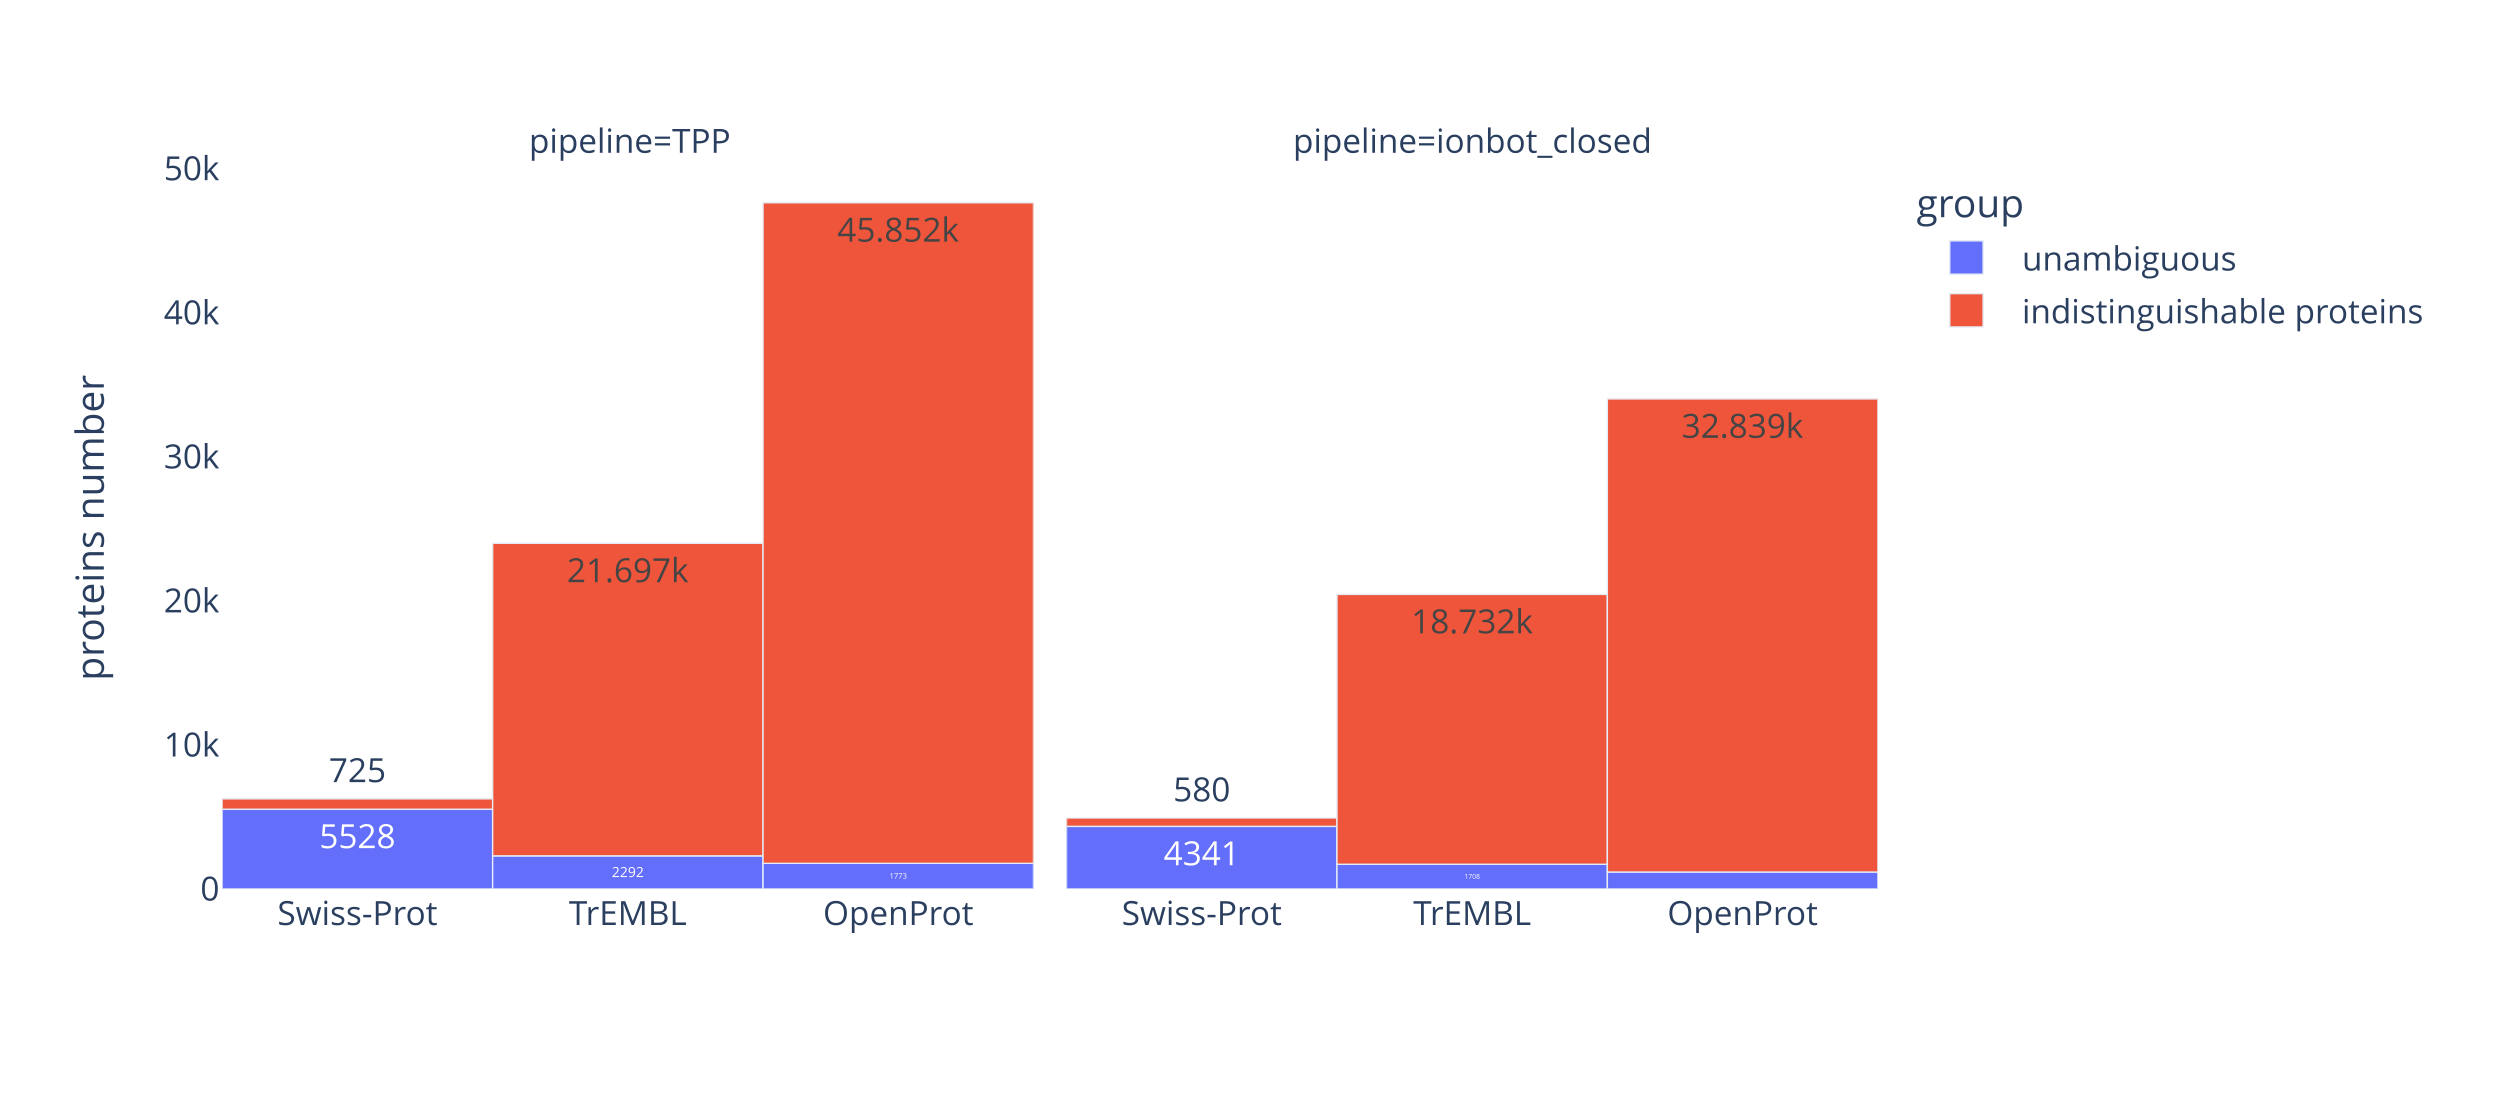
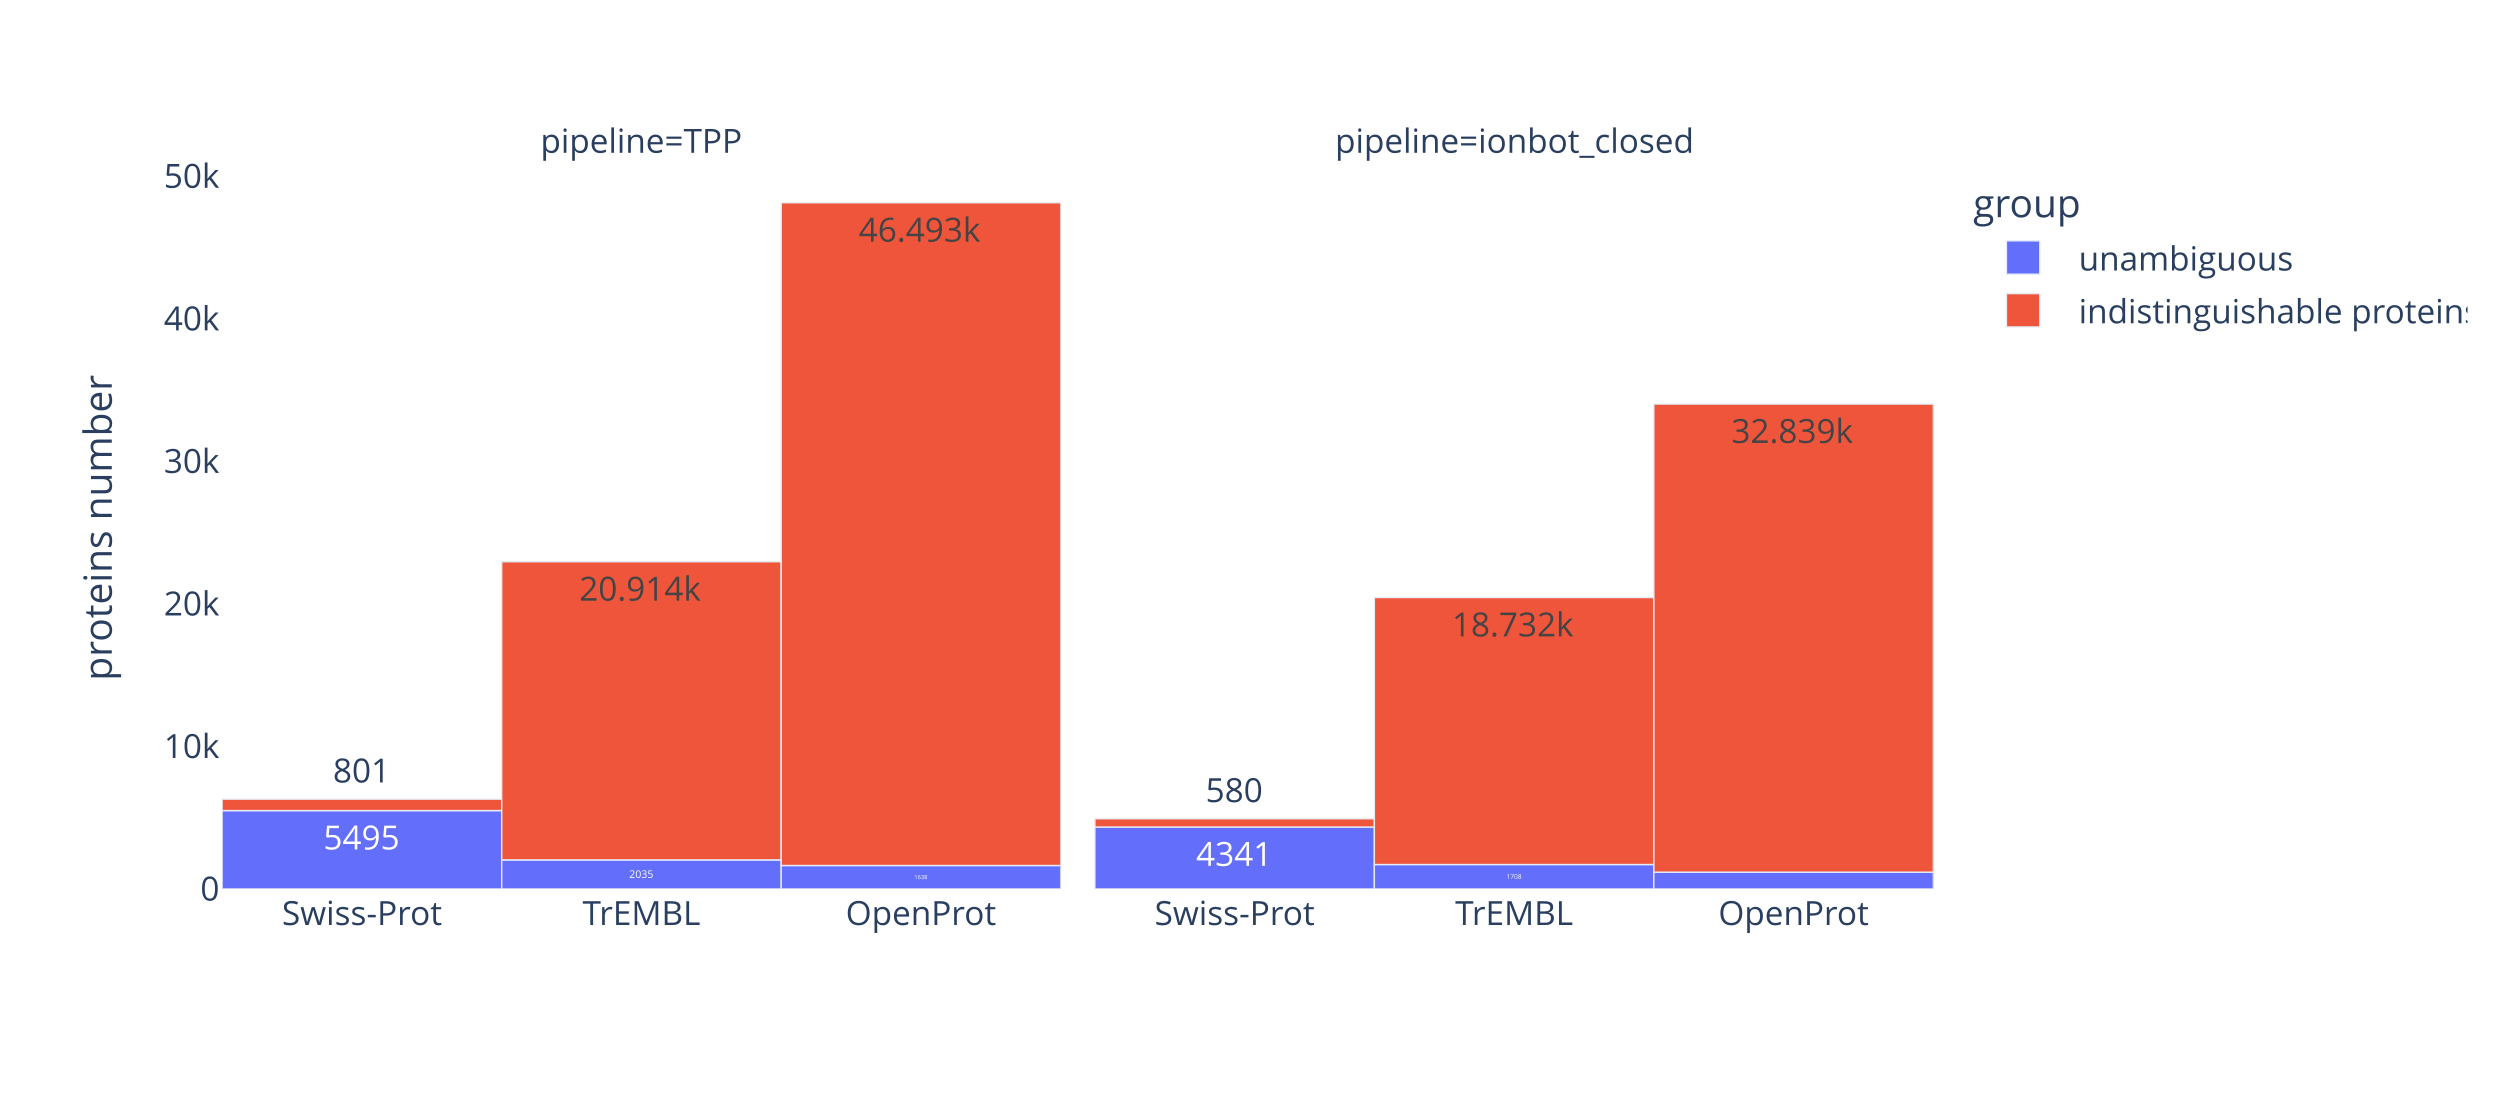
<svg xmlns="http://www.w3.org/2000/svg" class="main-svg" width="900" height="400" style="" viewBox="0 0 900 400">
  <rect x="0" y="0" width="900" height="400" style="fill: rgb(255, 255, 255); fill-opacity: 1;" />
-   <defs id="defs-9b5d26">
+   <defs id="defs-371246">
    <g class="clips">
-       <clipPath id="clip9b5d26xyplot" class="plotclip">
-         <rect width="292.04" height="260" />
-       </clipPath>
-       <clipPath id="clip9b5d26x2y2plot" class="plotclip">
-         <rect width="292.04" height="260" />
-       </clipPath>
-       <clipPath class="axesclip" id="clip9b5d26x">
-         <rect x="80" y="0" width="292.04" height="400" />
-       </clipPath>
-       <clipPath class="axesclip" id="clip9b5d26y">
+       <clipPath id="clip371246xyplot" class="plotclip">
+         <rect width="301.84" height="260" />
+       </clipPath>
+       <clipPath id="clip371246x2y2plot" class="plotclip">
+         <rect width="301.84" height="260" />
+       </clipPath>
+       <clipPath class="axesclip" id="clip371246x">
+         <rect x="80" y="0" width="301.84" height="400" />
+       </clipPath>
+       <clipPath class="axesclip" id="clip371246y">
        <rect x="0" y="60" width="900" height="260" />
      </clipPath>
-       <clipPath class="axesclip" id="clip9b5d26xy">
-         <rect x="80" y="60" width="292.04" height="260" />
-       </clipPath>
-       <clipPath class="axesclip" id="clip9b5d26y2">
+       <clipPath class="axesclip" id="clip371246xy">
+         <rect x="80" y="60" width="301.84" height="260" />
+       </clipPath>
+       <clipPath class="axesclip" id="clip371246y2">
        <rect x="0" y="60" width="900" height="260" />
      </clipPath>
-       <clipPath class="axesclip" id="clip9b5d26xy2">
-         <rect x="80" y="60" width="292.04" height="260" />
-       </clipPath>
-       <clipPath class="axesclip" id="clip9b5d26x2">
-         <rect x="383.96" y="0" width="292.04" height="400" />
-       </clipPath>
-       <clipPath class="axesclip" id="clip9b5d26x2y">
-         <rect x="383.96" y="60" width="292.04" height="260" />
-       </clipPath>
-       <clipPath class="axesclip" id="clip9b5d26x2y2">
-         <rect x="383.96" y="60" width="292.04" height="260" />
+       <clipPath class="axesclip" id="clip371246xy2">
+         <rect x="80" y="60" width="301.84" height="260" />
+       </clipPath>
+       <clipPath class="axesclip" id="clip371246x2">
+         <rect x="394.16" y="0" width="301.84" height="400" />
+       </clipPath>
+       <clipPath class="axesclip" id="clip371246x2y">
+         <rect x="394.16" y="60" width="301.84" height="260" />
+       </clipPath>
+       <clipPath class="axesclip" id="clip371246x2y2">
+         <rect x="394.16" y="60" width="301.84" height="260" />
      </clipPath>
    </g>
    <g class="gradients" />
    <g class="patterns" />
  </defs>
  <g class="bglayer" />
  <g class="layer-below">
    <g class="imagelayer" />
    <g class="shapelayer" />
  </g>
  <g class="cartesianlayer">
    <g class="subplot xy">
      <g class="layer-subplot">
        <g class="shapelayer" />
        <g class="imagelayer" />
      </g>
      <g class="minor-gridlayer">
        <g class="x" />
        <g class="y" />
      </g>
      <g class="gridlayer">
        <g class="x" />
        <g class="y">
-           <path class="ygrid crisp" transform="translate(0,268.14)" d="M80,0h292.04" style="stroke: rgb(255, 255, 255); stroke-opacity: 1; stroke-width: 1px;" />
-           <path class="ygrid crisp" transform="translate(0,216.27)" d="M80,0h292.04" style="stroke: rgb(255, 255, 255); stroke-opacity: 1; stroke-width: 1px;" />
-           <path class="ygrid crisp" transform="translate(0,164.41)" d="M80,0h292.04" style="stroke: rgb(255, 255, 255); stroke-opacity: 1; stroke-width: 1px;" />
-           <path class="ygrid crisp" transform="translate(0,112.55)" d="M80,0h292.04" style="stroke: rgb(255, 255, 255); stroke-opacity: 1; stroke-width: 1px;" />
+           <path class="ygrid crisp" transform="translate(0,268.68)" d="M80,0h301.84" style="stroke: rgb(255, 255, 255); stroke-opacity: 1; stroke-width: 1px;" />
+           <path class="ygrid crisp" transform="translate(0,217.36)" d="M80,0h301.84" style="stroke: rgb(255, 255, 255); stroke-opacity: 1; stroke-width: 1px;" />
+           <path class="ygrid crisp" transform="translate(0,166.05)" d="M80,0h301.84" style="stroke: rgb(255, 255, 255); stroke-opacity: 1; stroke-width: 1px;" />
+           <path class="ygrid crisp" transform="translate(0,114.73)" d="M80,0h301.84" style="stroke: rgb(255, 255, 255); stroke-opacity: 1; stroke-width: 1px;" />
+           <path class="ygrid crisp" transform="translate(0,63.41)" d="M80,0h301.84" style="stroke: rgb(255, 255, 255); stroke-opacity: 1; stroke-width: 1px;" />
        </g>
      </g>
      <g class="zerolinelayer">
-         <path class="yzl zl crisp" transform="translate(0,320)" d="M80,0h292.04" style="stroke: rgb(255, 255, 255); stroke-opacity: 1; stroke-width: 2px;" />
+         <path class="yzl zl crisp" transform="translate(0,320)" d="M80,0h301.84" style="stroke: rgb(255, 255, 255); stroke-opacity: 1; stroke-width: 2px;" />
      </g>
      <g class="layer-between">
        <g class="shapelayer" />
        <g class="imagelayer" />
      </g>
      <path class="xlines-below" />
      <path class="ylines-below" />
      <g class="overlines-below" />
      <g class="xaxislayer-below" />
      <g class="yaxislayer-below" />
      <g class="overaxes-below" />
      <g class="overplot">
-         <g class="xy" transform="translate(80,60)" clip-path="url(#clip9b5d26xyplot)">
+         <g class="xy" transform="translate(80,60)" clip-path="url(#clip371246xyplot)">
          <g class="barlayer mlayer">
            <g class="trace bars" style="opacity: 1;">
              <g class="points">
                <g class="point">
-                   <path d="M0,260V231.33H97.35V260Z" style="vector-effect: none; opacity: 1; stroke-width: 0.5px; fill: rgb(99, 110, 250); fill-opacity: 1; stroke: rgb(229, 236, 246); stroke-opacity: 1;" />
-                   <text class="bartext bartext-inside" text-anchor="middle" data-notex="1" x="0" y="0" style="font-family: 'Open Sans', verdana, arial, sans-serif; font-size: 12px; fill: rgb(255, 255, 255); fill-opacity: 1; white-space: pre;" transform="translate(48.675,245.33)">5528</text>
-                 </g>
-                 <g class="point">
-                   <path d="M97.35,260V248.11H194.69V260Z" style="vector-effect: none; opacity: 1; stroke-width: 0.5px; fill: rgb(99, 110, 250); fill-opacity: 1; stroke: rgb(229, 236, 246); stroke-opacity: 1;" />
-                   <text class="bartext bartext-inside" text-anchor="middle" data-notex="1" x="0" y="0" style="font-family: 'Open Sans', verdana, arial, sans-serif; font-size: 12px; fill: rgb(255, 255, 255); fill-opacity: 1; white-space: pre;" transform="translate(146.02,255.7379)scale(0.4207143)">2292</text>
-                 </g>
-                 <g class="point">
-                   <path d="M194.69,260V250.8H292.04V260Z" style="vector-effect: none; opacity: 1; stroke-width: 0.5px; fill: rgb(99, 110, 250); fill-opacity: 1; stroke: rgb(229, 236, 246); stroke-opacity: 1;" />
-                   <text class="bartext bartext-inside" text-anchor="middle" data-notex="1" x="0" y="0" style="font-family: 'Open Sans', verdana, arial, sans-serif; font-size: 12px; fill: rgb(255, 255, 255); fill-opacity: 1; white-space: pre;" transform="translate(243.365,256.3143)scale(0.2285714)">1773</text>
+                   <path d="M0,260V231.8H100.61V260Z" style="vector-effect: none; opacity: 1; stroke-width: 0.5px; fill: rgb(99, 110, 250); fill-opacity: 1; stroke: rgb(229, 236, 246); stroke-opacity: 1;" />
+                   <text class="bartext bartext-inside" text-anchor="middle" data-notex="1" x="0" y="0" style="font-family: 'Open Sans', verdana, arial, sans-serif; font-size: 12px; fill: rgb(255, 255, 255); fill-opacity: 1; white-space: pre;" transform="translate(50.14582,245.8)">5495</text>
+                 </g>
+                 <g class="point">
+                   <path d="M100.61,260V249.56H201.23V260Z" style="vector-effect: none; opacity: 1; stroke-width: 0.5px; fill: rgb(99, 110, 250); fill-opacity: 1; stroke: rgb(229, 236, 246); stroke-opacity: 1;" />
+                   <text class="bartext bartext-inside" text-anchor="middle" data-notex="1" x="0" y="0" style="font-family: 'Open Sans', verdana, arial, sans-serif; font-size: 12px; fill: rgb(255, 255, 255); fill-opacity: 1; white-space: pre;" transform="translate(150.8695,256.0486)scale(0.3171429)">2035</text>
+                 </g>
+                 <g class="point">
+                   <path d="M201.23,260V251.59H301.84V260Z" style="vector-effect: none; opacity: 1; stroke-width: 0.5px; fill: rgb(99, 110, 250); fill-opacity: 1; stroke: rgb(229, 236, 246); stroke-opacity: 1;" />
+                   <text class="bartext bartext-inside" text-anchor="middle" data-notex="1" x="0" y="0" style="font-family: 'Open Sans', verdana, arial, sans-serif; font-size: 12px; fill: rgb(255, 255, 255); fill-opacity: 1; white-space: pre;" transform="translate(251.5076,256.4836)scale(0.1721429)">1638</text>
                </g>
              </g>
            </g>
            <g class="trace bars" style="opacity: 1;">
              <g class="points">
                <g class="point">
-                   <path d="M0,231.33V227.57H97.35V231.33Z" style="vector-effect: none; opacity: 1; stroke-width: 0.5px; fill: rgb(239, 85, 59); fill-opacity: 1; stroke: rgb(229, 236, 246); stroke-opacity: 1;" />
-                   <text class="bartext bartext-outside" text-anchor="middle" data-notex="1" x="0" y="0" style="font-family: 'Open Sans', verdana, arial, sans-serif; font-size: 12px; fill: rgb(42, 63, 95); fill-opacity: 1; white-space: pre;" transform="translate(48.675,221.57)">725</text>
-                 </g>
-                 <g class="point">
-                   <path d="M97.35,248.11V135.58H194.69V248.11Z" style="vector-effect: none; opacity: 1; stroke-width: 0.5px; fill: rgb(239, 85, 59); fill-opacity: 1; stroke: rgb(229, 236, 246); stroke-opacity: 1;" />
-                   <text class="bartext bartext-inside" text-anchor="middle" data-notex="1" x="0" y="0" style="font-family: 'Open Sans', verdana, arial, sans-serif; font-size: 12px; fill: rgb(68, 68, 68); fill-opacity: 1; white-space: pre;" transform="translate(145.9887,149.58)">21.697k</text>
-                 </g>
-                 <g class="point">
-                   <path d="M194.69,250.8V13H292.04V250.8Z" style="vector-effect: none; opacity: 1; stroke-width: 0.5px; fill: rgb(239, 85, 59); fill-opacity: 1; stroke: rgb(229, 236, 246); stroke-opacity: 1;" />
-                   <text class="bartext bartext-inside" text-anchor="middle" data-notex="1" x="0" y="0" style="font-family: 'Open Sans', verdana, arial, sans-serif; font-size: 12px; fill: rgb(68, 68, 68); fill-opacity: 1; white-space: pre;" transform="translate(243.3338,27)">45.852k</text>
+                   <path d="M0,231.8V227.69H100.61V231.8Z" style="vector-effect: none; opacity: 1; stroke-width: 0.5px; fill: rgb(239, 85, 59); fill-opacity: 1; stroke: rgb(229, 236, 246); stroke-opacity: 1;" />
+                   <text class="bartext bartext-outside" text-anchor="middle" data-notex="1" x="0" y="0" style="font-family: 'Open Sans', verdana, arial, sans-serif; font-size: 12px; fill: rgb(42, 63, 95); fill-opacity: 1; white-space: pre;" transform="translate(50.1468,221.69)">801</text>
+                 </g>
+                 <g class="point">
+                   <path d="M100.61,249.56V142.23H201.23V249.56Z" style="vector-effect: none; opacity: 1; stroke-width: 0.5px; fill: rgb(239, 85, 59); fill-opacity: 1; stroke: rgb(229, 236, 246); stroke-opacity: 1;" />
+                   <text class="bartext bartext-inside" text-anchor="middle" data-notex="1" x="0" y="0" style="font-family: 'Open Sans', verdana, arial, sans-serif; font-size: 12px; fill: rgb(68, 68, 68); fill-opacity: 1; white-space: pre;" transform="translate(150.42,156.23)">20.914k</text>
+                 </g>
+                 <g class="point">
+                   <path d="M201.23,251.59V13H301.84V251.59Z" style="vector-effect: none; opacity: 1; stroke-width: 0.5px; fill: rgb(239, 85, 59); fill-opacity: 1; stroke: rgb(229, 236, 246); stroke-opacity: 1;" />
+                   <text class="bartext bartext-inside" text-anchor="middle" data-notex="1" x="0" y="0" style="font-family: 'Open Sans', verdana, arial, sans-serif; font-size: 12px; fill: rgb(68, 68, 68); fill-opacity: 1; white-space: pre;" transform="translate(251.035,27)">46.493k</text>
                </g>
              </g>
            </g>
          </g>
        </g>
      </g>
+       <g class="zerolinelayer-above" />
      <path class="xlines-above crisp" d="M0,0" style="fill: none;" />
      <path class="ylines-above crisp" d="M0,0" style="fill: none;" />
      <g class="overlines-above" />
      <g class="xaxislayer-above">
        <g class="xtick">
-           <text text-anchor="middle" x="0" y="333" transform="translate(128.67,0)" style="font-family: 'Open Sans', verdana, arial, sans-serif; font-size: 12px; fill: rgb(42, 63, 95); fill-opacity: 1; white-space: pre; opacity: 1;">Swiss-Prot</text>
+           <text text-anchor="middle" x="0" y="333" transform="translate(130.31,0)" style="font-family: 'Open Sans', verdana, arial, sans-serif; font-size: 12px; fill: rgb(42, 63, 95); fill-opacity: 1; white-space: pre;">Swiss-Prot</text>
        </g>
        <g class="xtick">
-           <text text-anchor="middle" x="0" y="333" transform="translate(226.02,0)" style="font-family: 'Open Sans', verdana, arial, sans-serif; font-size: 12px; fill: rgb(42, 63, 95); fill-opacity: 1; white-space: pre; opacity: 1;">TrEMBL</text>
+           <text text-anchor="middle" x="0" y="333" transform="translate(230.92,0)" style="font-family: 'Open Sans', verdana, arial, sans-serif; font-size: 12px; fill: rgb(42, 63, 95); fill-opacity: 1; white-space: pre;">TrEMBL</text>
        </g>
        <g class="xtick">
-           <text text-anchor="middle" x="0" y="333" transform="translate(323.37,0)" style="font-family: 'Open Sans', verdana, arial, sans-serif; font-size: 12px; fill: rgb(42, 63, 95); fill-opacity: 1; white-space: pre; opacity: 1;">OpenProt</text>
+           <text text-anchor="middle" x="0" y="333" transform="translate(331.53,0)" style="font-family: 'Open Sans', verdana, arial, sans-serif; font-size: 12px; fill: rgb(42, 63, 95); fill-opacity: 1; white-space: pre;">OpenProt</text>
        </g>
      </g>
      <g class="yaxislayer-above">
        <g class="ytick">
-           <text text-anchor="end" x="79" y="4.2" transform="translate(0,320)" style="font-family: 'Open Sans', verdana, arial, sans-serif; font-size: 12px; fill: rgb(42, 63, 95); fill-opacity: 1; white-space: pre; opacity: 1;">0</text>
-         </g>
-         <g class="ytick">
-           <text text-anchor="end" x="79" y="4.2" style="font-family: 'Open Sans', verdana, arial, sans-serif; font-size: 12px; fill: rgb(42, 63, 95); fill-opacity: 1; white-space: pre; opacity: 1;" transform="translate(0,268.14)">10k</text>
-         </g>
-         <g class="ytick">
-           <text text-anchor="end" x="79" y="4.2" style="font-family: 'Open Sans', verdana, arial, sans-serif; font-size: 12px; fill: rgb(42, 63, 95); fill-opacity: 1; white-space: pre; opacity: 1;" transform="translate(0,216.27)">20k</text>
-         </g>
-         <g class="ytick">
-           <text text-anchor="end" x="79" y="4.2" style="font-family: 'Open Sans', verdana, arial, sans-serif; font-size: 12px; fill: rgb(42, 63, 95); fill-opacity: 1; white-space: pre; opacity: 1;" transform="translate(0,164.41)">30k</text>
-         </g>
-         <g class="ytick">
-           <text text-anchor="end" x="79" y="4.2" style="font-family: 'Open Sans', verdana, arial, sans-serif; font-size: 12px; fill: rgb(42, 63, 95); fill-opacity: 1; white-space: pre; opacity: 1;" transform="translate(0,112.55)">40k</text>
-         </g>
-         <g class="ytick">
-           <text text-anchor="end" x="79" y="4.2" style="font-family: 'Open Sans', verdana, arial, sans-serif; font-size: 12px; fill: rgb(42, 63, 95); fill-opacity: 1; white-space: pre; opacity: 1;" transform="translate(0,60.68)">50k</text>
+           <text text-anchor="end" x="79" y="4.2" transform="translate(0,320)" style="font-family: 'Open Sans', verdana, arial, sans-serif; font-size: 12px; fill: rgb(42, 63, 95); fill-opacity: 1; white-space: pre;">0</text>
+         </g>
+         <g class="ytick">
+           <text text-anchor="end" x="79" y="4.2" style="font-family: 'Open Sans', verdana, arial, sans-serif; font-size: 12px; fill: rgb(42, 63, 95); fill-opacity: 1; white-space: pre;" transform="translate(0,268.68)">10k</text>
+         </g>
+         <g class="ytick">
+           <text text-anchor="end" x="79" y="4.2" style="font-family: 'Open Sans', verdana, arial, sans-serif; font-size: 12px; fill: rgb(42, 63, 95); fill-opacity: 1; white-space: pre;" transform="translate(0,217.36)">20k</text>
+         </g>
+         <g class="ytick">
+           <text text-anchor="end" x="79" y="4.2" style="font-family: 'Open Sans', verdana, arial, sans-serif; font-size: 12px; fill: rgb(42, 63, 95); fill-opacity: 1; white-space: pre;" transform="translate(0,166.05)">30k</text>
+         </g>
+         <g class="ytick">
+           <text text-anchor="end" x="79" y="4.2" style="font-family: 'Open Sans', verdana, arial, sans-serif; font-size: 12px; fill: rgb(42, 63, 95); fill-opacity: 1; white-space: pre;" transform="translate(0,114.73)">40k</text>
+         </g>
+         <g class="ytick">
+           <text text-anchor="end" x="79" y="4.2" style="font-family: 'Open Sans', verdana, arial, sans-serif; font-size: 12px; fill: rgb(42, 63, 95); fill-opacity: 1; white-space: pre;" transform="translate(0,63.41)">50k</text>
        </g>
      </g>
      <g class="overaxes-above" />
    </g>
    <g class="subplot x2y2">
      <g class="layer-subplot">
        <g class="shapelayer" />
        <g class="imagelayer" />
      </g>
      <g class="minor-gridlayer">
        <g class="x2" />
        <g class="y2" />
      </g>
      <g class="gridlayer">
        <g class="x2" />
        <g class="y2">
-           <path class="y2grid crisp" transform="translate(0,268.14)" d="M383.96,0h292.04" style="stroke: rgb(255, 255, 255); stroke-opacity: 1; stroke-width: 1px;" />
-           <path class="y2grid crisp" transform="translate(0,216.27)" d="M383.96,0h292.04" style="stroke: rgb(255, 255, 255); stroke-opacity: 1; stroke-width: 1px;" />
-           <path class="y2grid crisp" transform="translate(0,164.41)" d="M383.96,0h292.04" style="stroke: rgb(255, 255, 255); stroke-opacity: 1; stroke-width: 1px;" />
-           <path class="y2grid crisp" transform="translate(0,112.55)" d="M383.96,0h292.04" style="stroke: rgb(255, 255, 255); stroke-opacity: 1; stroke-width: 1px;" />
+           <path class="y2grid crisp" transform="translate(0,268.68)" d="M394.16,0h301.84" style="stroke: rgb(255, 255, 255); stroke-opacity: 1; stroke-width: 1px;" />
+           <path class="y2grid crisp" transform="translate(0,217.36)" d="M394.16,0h301.84" style="stroke: rgb(255, 255, 255); stroke-opacity: 1; stroke-width: 1px;" />
+           <path class="y2grid crisp" transform="translate(0,166.05)" d="M394.16,0h301.84" style="stroke: rgb(255, 255, 255); stroke-opacity: 1; stroke-width: 1px;" />
+           <path class="y2grid crisp" transform="translate(0,114.73)" d="M394.16,0h301.84" style="stroke: rgb(255, 255, 255); stroke-opacity: 1; stroke-width: 1px;" />
+           <path class="y2grid crisp" transform="translate(0,63.41)" d="M394.16,0h301.84" style="stroke: rgb(255, 255, 255); stroke-opacity: 1; stroke-width: 1px;" />
        </g>
      </g>
      <g class="zerolinelayer">
-         <path class="y2zl zl crisp" transform="translate(0,320)" d="M383.96,0h292.04" style="stroke: rgb(255, 255, 255); stroke-opacity: 1; stroke-width: 2px;" />
+         <path class="y2zl zl crisp" transform="translate(0,320)" d="M394.16,0h301.84" style="stroke: rgb(255, 255, 255); stroke-opacity: 1; stroke-width: 2px;" />
      </g>
      <g class="layer-between">
        <g class="shapelayer" />
        <g class="imagelayer" />
      </g>
      <path class="xlines-below" />
      <path class="ylines-below" />
      <g class="overlines-below" />
      <g class="xaxislayer-below" />
      <g class="yaxislayer-below" />
      <g class="overaxes-below" />
      <g class="overplot">
-         <g class="x2y2" transform="translate(383.96,60)" clip-path="url(#clip9b5d26x2y2plot)">
+         <g class="x2y2" transform="translate(394.16,60)" clip-path="url(#clip371246x2y2plot)">
          <g class="barlayer mlayer">
            <g class="trace bars" style="opacity: 1;">
              <g class="points">
                <g class="point">
-                   <path d="M0,260V237.49H97.35V260Z" style="vector-effect: none; opacity: 1; stroke-width: 0.5px; fill: rgb(99, 110, 250); fill-opacity: 1; stroke: rgb(229, 236, 246); stroke-opacity: 1;" />
-                   <text class="bartext bartext-inside" text-anchor="middle" data-notex="1" x="0" y="0" style="font-family: 'Open Sans', verdana, arial, sans-serif; font-size: 12px; fill: rgb(255, 255, 255); fill-opacity: 1; white-space: pre;" transform="translate(48.675,251.49)">4341</text>
-                 </g>
-                 <g class="point">
-                   <path d="M97.35,260V251.14H194.69V260Z" style="vector-effect: none; opacity: 1; stroke-width: 0.5px; fill: rgb(99, 110, 250); fill-opacity: 1; stroke: rgb(229, 236, 246); stroke-opacity: 1;" />
-                   <text class="bartext bartext-inside" text-anchor="middle" data-notex="1" x="0" y="0" style="font-family: 'Open Sans', verdana, arial, sans-serif; font-size: 12px; fill: rgb(255, 255, 255); fill-opacity: 1; white-space: pre;" transform="translate(146.02,256.3871)scale(0.2042857)">1708</text>
-                 </g>
-                 <g class="point">
-                   <path d="M194.69,260V253.92H292.04V260Z" style="vector-effect: none; opacity: 1; stroke-width: 0.5px; fill: rgb(99, 110, 250); fill-opacity: 1; stroke: rgb(229, 236, 246); stroke-opacity: 1;" />
-                   <text class="bartext bartext-inside" text-anchor="middle" data-notex="1" x="0" y="0" style="font-family: 'Open Sans', verdana, arial, sans-serif; font-size: 12px; fill: rgb(255, 255, 255); fill-opacity: 1; white-space: pre;" transform="translate(243.365,256.9829)scale(0.005714286)">1173</text>
+                   <path d="M0,260V237.72H100.61V260Z" style="vector-effect: none; opacity: 1; stroke-width: 0.5px; fill: rgb(99, 110, 250); fill-opacity: 1; stroke: rgb(229, 236, 246); stroke-opacity: 1;" />
+                   <text class="bartext bartext-inside" text-anchor="middle" data-notex="1" x="0" y="0" style="font-family: 'Open Sans', verdana, arial, sans-serif; font-size: 12px; fill: rgb(255, 255, 255); fill-opacity: 1; white-space: pre;" transform="translate(50.14582,251.72)">4341</text>
+                 </g>
+                 <g class="point">
+                   <path d="M100.61,260V251.23H201.23V260Z" style="vector-effect: none; opacity: 1; stroke-width: 0.5px; fill: rgb(99, 110, 250); fill-opacity: 1; stroke: rgb(229, 236, 246); stroke-opacity: 1;" />
+                   <text class="bartext bartext-inside" text-anchor="middle" data-notex="1" x="0" y="0" style="font-family: 'Open Sans', verdana, arial, sans-serif; font-size: 12px; fill: rgb(255, 255, 255); fill-opacity: 1; white-space: pre;" transform="translate(150.8885,256.4064)scale(0.1978571)">1708</text>
+                 </g>
+                 <g class="point">
+                   <path d="M201.23,260V253.98H301.84V260Z" style="vector-effect: none; opacity: 1; stroke-width: 0.5px; fill: rgb(99, 110, 250); fill-opacity: 1; stroke: rgb(229, 236, 246); stroke-opacity: 1;" />
+                   <text class="bartext bartext-inside" text-anchor="middle" data-notex="1" x="0" y="0" style="font-family: 'Open Sans', verdana, arial, sans-serif; font-size: 12px; fill: rgb(255, 255, 255); fill-opacity: 1; white-space: pre;" transform="translate(251.5348,256.9957)scale(0.001428571)">1173</text>
                </g>
              </g>
            </g>
            <g class="trace bars" style="opacity: 1;">
              <g class="points">
                <g class="point">
-                   <path d="M0,237.49V234.48H97.35V237.49Z" style="vector-effect: none; opacity: 1; stroke-width: 0.5px; fill: rgb(239, 85, 59); fill-opacity: 1; stroke: rgb(229, 236, 246); stroke-opacity: 1;" />
-                   <text class="bartext bartext-outside" text-anchor="middle" data-notex="1" x="0" y="0" style="font-family: 'Open Sans', verdana, arial, sans-serif; font-size: 12px; fill: rgb(42, 63, 95); fill-opacity: 1; white-space: pre;" transform="translate(48.675,228.48)">580</text>
-                 </g>
-                 <g class="point">
-                   <path d="M97.35,251.14V153.99H194.69V251.14Z" style="vector-effect: none; opacity: 1; stroke-width: 0.5px; fill: rgb(239, 85, 59); fill-opacity: 1; stroke: rgb(229, 236, 246); stroke-opacity: 1;" />
-                   <text class="bartext bartext-inside" text-anchor="middle" data-notex="1" x="0" y="0" style="font-family: 'Open Sans', verdana, arial, sans-serif; font-size: 12px; fill: rgb(68, 68, 68); fill-opacity: 1; white-space: pre;" transform="translate(145.9887,167.99)">18.732k</text>
-                 </g>
-                 <g class="point">
-                   <path d="M194.69,253.92V83.6H292.04V253.92Z" style="vector-effect: none; opacity: 1; stroke-width: 0.5px; fill: rgb(239, 85, 59); fill-opacity: 1; stroke: rgb(229, 236, 246); stroke-opacity: 1;" />
-                   <text class="bartext bartext-inside" text-anchor="middle" data-notex="1" x="0" y="0" style="font-family: 'Open Sans', verdana, arial, sans-serif; font-size: 12px; fill: rgb(68, 68, 68); fill-opacity: 1; white-space: pre;" transform="translate(243.3338,97.6)">32.839k</text>
+                   <path d="M0,237.72V234.75H100.61V237.72Z" style="vector-effect: none; opacity: 1; stroke-width: 0.5px; fill: rgb(239, 85, 59); fill-opacity: 1; stroke: rgb(229, 236, 246); stroke-opacity: 1;" />
+                   <text class="bartext bartext-outside" text-anchor="middle" data-notex="1" x="0" y="0" style="font-family: 'Open Sans', verdana, arial, sans-serif; font-size: 12px; fill: rgb(42, 63, 95); fill-opacity: 1; white-space: pre;" transform="translate(50.1468,228.75)">580</text>
+                 </g>
+                 <g class="point">
+                   <path d="M100.61,251.23V155.11H201.23V251.23Z" style="vector-effect: none; opacity: 1; stroke-width: 0.5px; fill: rgb(239, 85, 59); fill-opacity: 1; stroke: rgb(229, 236, 246); stroke-opacity: 1;" />
+                   <text class="bartext bartext-inside" text-anchor="middle" data-notex="1" x="0" y="0" style="font-family: 'Open Sans', verdana, arial, sans-serif; font-size: 12px; fill: rgb(68, 68, 68); fill-opacity: 1; white-space: pre;" transform="translate(150.42,169.11)">18.732k</text>
+                 </g>
+                 <g class="point">
+                   <path d="M201.23,253.98V85.46H301.84V253.98Z" style="vector-effect: none; opacity: 1; stroke-width: 0.5px; fill: rgb(239, 85, 59); fill-opacity: 1; stroke: rgb(229, 236, 246); stroke-opacity: 1;" />
+                   <text class="bartext bartext-inside" text-anchor="middle" data-notex="1" x="0" y="0" style="font-family: 'Open Sans', verdana, arial, sans-serif; font-size: 12px; fill: rgb(68, 68, 68); fill-opacity: 1; white-space: pre;" transform="translate(251.035,99.46)">32.839k</text>
                </g>
              </g>
            </g>
          </g>
        </g>
      </g>
+       <g class="zerolinelayer-above" />
      <path class="xlines-above crisp" d="M0,0" style="fill: none;" />
      <path class="ylines-above crisp" d="M0,0" style="fill: none;" />
      <g class="overlines-above" />
      <g class="xaxislayer-above">
        <g class="x2tick">
-           <text text-anchor="middle" x="0" y="333" transform="translate(432.63,0)" style="font-family: 'Open Sans', verdana, arial, sans-serif; font-size: 12px; fill: rgb(42, 63, 95); fill-opacity: 1; white-space: pre; opacity: 1;">Swiss-Prot</text>
+           <text text-anchor="middle" x="0" y="333" transform="translate(444.47,0)" style="font-family: 'Open Sans', verdana, arial, sans-serif; font-size: 12px; fill: rgb(42, 63, 95); fill-opacity: 1; white-space: pre;">Swiss-Prot</text>
        </g>
        <g class="x2tick">
-           <text text-anchor="middle" x="0" y="333" transform="translate(529.98,0)" style="font-family: 'Open Sans', verdana, arial, sans-serif; font-size: 12px; fill: rgb(42, 63, 95); fill-opacity: 1; white-space: pre; opacity: 1;">TrEMBL</text>
+           <text text-anchor="middle" x="0" y="333" transform="translate(545.08,0)" style="font-family: 'Open Sans', verdana, arial, sans-serif; font-size: 12px; fill: rgb(42, 63, 95); fill-opacity: 1; white-space: pre;">TrEMBL</text>
        </g>
        <g class="x2tick">
-           <text text-anchor="middle" x="0" y="333" transform="translate(627.33,0)" style="font-family: 'Open Sans', verdana, arial, sans-serif; font-size: 12px; fill: rgb(42, 63, 95); fill-opacity: 1; white-space: pre; opacity: 1;">OpenProt</text>
+           <text text-anchor="middle" x="0" y="333" transform="translate(645.69,0)" style="font-family: 'Open Sans', verdana, arial, sans-serif; font-size: 12px; fill: rgb(42, 63, 95); fill-opacity: 1; white-space: pre;">OpenProt</text>
        </g>
      </g>
      <g class="yaxislayer-above" />
      <g class="overaxes-above" />
    </g>
  </g>
  <g class="polarlayer" />
  <g class="smithlayer" />
  <g class="ternarylayer" />
  <g class="geolayer" />
  <g class="funnelarealayer" />
  <g class="pielayer" />
  <g class="iciclelayer" />
  <g class="treemaplayer" />
  <g class="sunburstlayer" />
  <g class="glimages" />
-   <defs id="topdefs-9b5d26">
+   <defs id="topdefs-371246">
    <g class="clips" />
-     <clipPath id="legend9b5d26">
-       <rect width="200" height="67" x="0" y="0" />
+     <clipPath id="legend371246">
+       <rect width="180" height="67" x="0" y="0" />
    </clipPath>
  </defs>
  <g class="layer-above">
    <g class="imagelayer" />
    <g class="shapelayer" />
  </g>
  <g class="infolayer">
-     <g class="legend" pointer-events="all" transform="translate(687.92,60)">
-       <rect class="bg" shape-rendering="crispEdges" width="200" height="67" x="0" y="0" style="stroke: rgb(68, 68, 68); stroke-opacity: 1; fill: rgb(255, 255, 255); fill-opacity: 1; stroke-width: 0px;" />
-       <g class="scrollbox" transform="" clip-path="url(#legend9b5d26)">
+     <g class="legend" pointer-events="all" transform="translate(708.32,60)">
+       <rect class="bg" shape-rendering="crispEdges" style="stroke: rgb(68, 68, 68); stroke-opacity: 1; fill: rgb(255, 255, 255); fill-opacity: 1; stroke-width: 0px;" width="180" height="67" x="0" y="0" />
+       <g class="scrollbox" transform="" clip-path="url(#legend371246)">
        <text class="legendtitletext" text-anchor="start" x="2" y="18.2" style="font-family: 'Open Sans', verdana, arial, sans-serif; font-size: 14px; fill: rgb(42, 63, 95); fill-opacity: 1; white-space: pre;">group</text>
        <g class="groups" transform="">
          <g class="traces" transform="translate(0,32.7)" style="opacity: 1;">
            <text class="legendtext" text-anchor="start" x="40" y="4.68" style="font-family: 'Open Sans', verdana, arial, sans-serif; font-size: 12px; fill: rgb(42, 63, 95); fill-opacity: 1; white-space: pre;">unambiguous</text>
            <g class="layers" style="opacity: 1;">
              <g class="legendfill" />
              <g class="legendlines" />
              <g class="legendsymbols">
                <g class="legendpoints">
                  <path class="legendundefined" d="M6,6H-6V-6H6Z" transform="translate(20,0)" style="stroke-width: 0.5px; fill: rgb(99, 110, 250); fill-opacity: 1; stroke: rgb(229, 236, 246); stroke-opacity: 1;" />
                </g>
              </g>
            </g>
-             <rect class="legendtoggle" x="0" y="-9.5" width="194.625" height="19" style="fill: rgb(0, 0, 0); fill-opacity: 0;" />
+             <rect class="legendtoggle" x="0" y="-9.5" width="174.766" height="19" style="fill: rgb(0, 0, 0); fill-opacity: 0;" />
          </g>
        </g>
        <g class="groups" transform="">
          <g class="traces" transform="translate(0,51.7)" style="opacity: 1;">
            <text class="legendtext" text-anchor="start" x="40" y="4.68" style="font-family: 'Open Sans', verdana, arial, sans-serif; font-size: 12px; fill: rgb(42, 63, 95); fill-opacity: 1; white-space: pre;">indistinguishable proteins</text>
            <g class="layers" style="opacity: 1;">
              <g class="legendfill" />
              <g class="legendlines" />
              <g class="legendsymbols">
                <g class="legendpoints">
                  <path class="legendundefined" d="M6,6H-6V-6H6Z" transform="translate(20,0)" style="stroke-width: 0.5px; fill: rgb(239, 85, 59); fill-opacity: 1; stroke: rgb(229, 236, 246); stroke-opacity: 1;" />
                </g>
              </g>
            </g>
-             <rect class="legendtoggle" x="0" y="-9.5" width="194.625" height="19" style="fill: rgb(0, 0, 0); fill-opacity: 0;" />
+             <rect class="legendtoggle" x="0" y="-9.5" width="174.766" height="19" style="fill: rgb(0, 0, 0); fill-opacity: 0;" />
          </g>
        </g>
      </g>
-       <rect class="scrollbar" rx="20" ry="3" width="0" height="0" x="0" y="0" style="fill: rgb(128, 139, 164); fill-opacity: 1;" />
+       <rect class="scrollbar" rx="20" ry="3" width="0" height="0" style="fill: rgb(128, 139, 164); fill-opacity: 1;" x="0" y="0" />
    </g>
    <g class="g-gtitle" />
    <g class="g-xtitle" />
    <g class="g-x2title" />
    <g class="g-ytitle">
-       <text class="ytitle" transform="rotate(-90,37.38125,190)" x="37.381" y="190" text-anchor="middle" style="opacity: 1; font-family: 'Open Sans', verdana, arial, sans-serif; font-size: 14px; fill: rgb(42, 63, 95); fill-opacity: 1; white-space: pre;">proteins number</text>
+       <text class="ytitle" transform="rotate(-90,40.24063,190)" x="40.241" y="190" text-anchor="middle" style="opacity: 1; font-family: 'Open Sans', verdana, arial, sans-serif; font-size: 14px; fill: rgb(42, 63, 95); fill-opacity: 1; white-space: pre;">proteins number</text>
    </g>
    <g class="g-y2title" />
    <g class="annotation" data-index="0" style="opacity: 1;">
-       <g class="annotation-text-g" transform="rotate(0,226.02,51)">
-         <g class="cursor-pointer" transform="translate(185,42)">
-           <rect class="bg" x="0.5" y="0.5" width="82" height="17" style="stroke-width: 1px; stroke: rgb(0, 0, 0); stroke-opacity: 0; fill: rgb(0, 0, 0); fill-opacity: 0;" />
-           <text class="annotation-text" text-anchor="middle" x="41.734" y="13" style="font-family: 'Open Sans', verdana, arial, sans-serif; font-size: 12px; fill: rgb(42, 63, 95); fill-opacity: 1; white-space: pre;">pipeline=TPP</text>
+       <g class="annotation-text-g" transform="rotate(0,230.92,51)">
+         <g class="cursor-pointer" transform="translate(193,42)">
+           <rect class="bg" x="0.5" y="0.5" width="75" height="17" style="stroke-width: 1px; stroke: rgb(0, 0, 0); stroke-opacity: 0; fill: rgb(0, 0, 0); fill-opacity: 0;" />
+           <text class="annotation-text" text-anchor="middle" x="37.859" y="13" style="font-family: 'Open Sans', verdana, arial, sans-serif; font-size: 12px; fill: rgb(42, 63, 95); fill-opacity: 1; white-space: pre;">pipeline=TPP</text>
        </g>
      </g>
    </g>
    <g class="annotation" data-index="1" style="opacity: 1;">
-       <g class="annotation-text-g" transform="rotate(0,529.98,51)">
-         <g class="cursor-pointer" transform="translate(458,42)">
-           <rect class="bg" x="0.5" y="0.5" width="143" height="17" style="stroke-width: 1px; stroke: rgb(0, 0, 0); stroke-opacity: 0; fill: rgb(0, 0, 0); fill-opacity: 0;" />
-           <text class="annotation-text" text-anchor="middle" x="72.078" y="13" style="font-family: 'Open Sans', verdana, arial, sans-serif; font-size: 12px; fill: rgb(42, 63, 95); fill-opacity: 1; white-space: pre;">pipeline=ionbot_closed</text>
+       <g class="annotation-text-g" transform="rotate(0,545.08,51)">
+         <g class="cursor-pointer" transform="translate(482,42)">
+           <rect class="bg" x="0.5" y="0.5" width="125" height="17" style="stroke-width: 1px; stroke: rgb(0, 0, 0); stroke-opacity: 0; fill: rgb(0, 0, 0); fill-opacity: 0;" />
+           <text class="annotation-text" text-anchor="middle" x="63.219" y="13" style="font-family: 'Open Sans', verdana, arial, sans-serif; font-size: 12px; fill: rgb(42, 63, 95); fill-opacity: 1; white-space: pre;">pipeline=ionbot_closed</text>
        </g>
      </g>
    </g>
  </g>
</svg>
